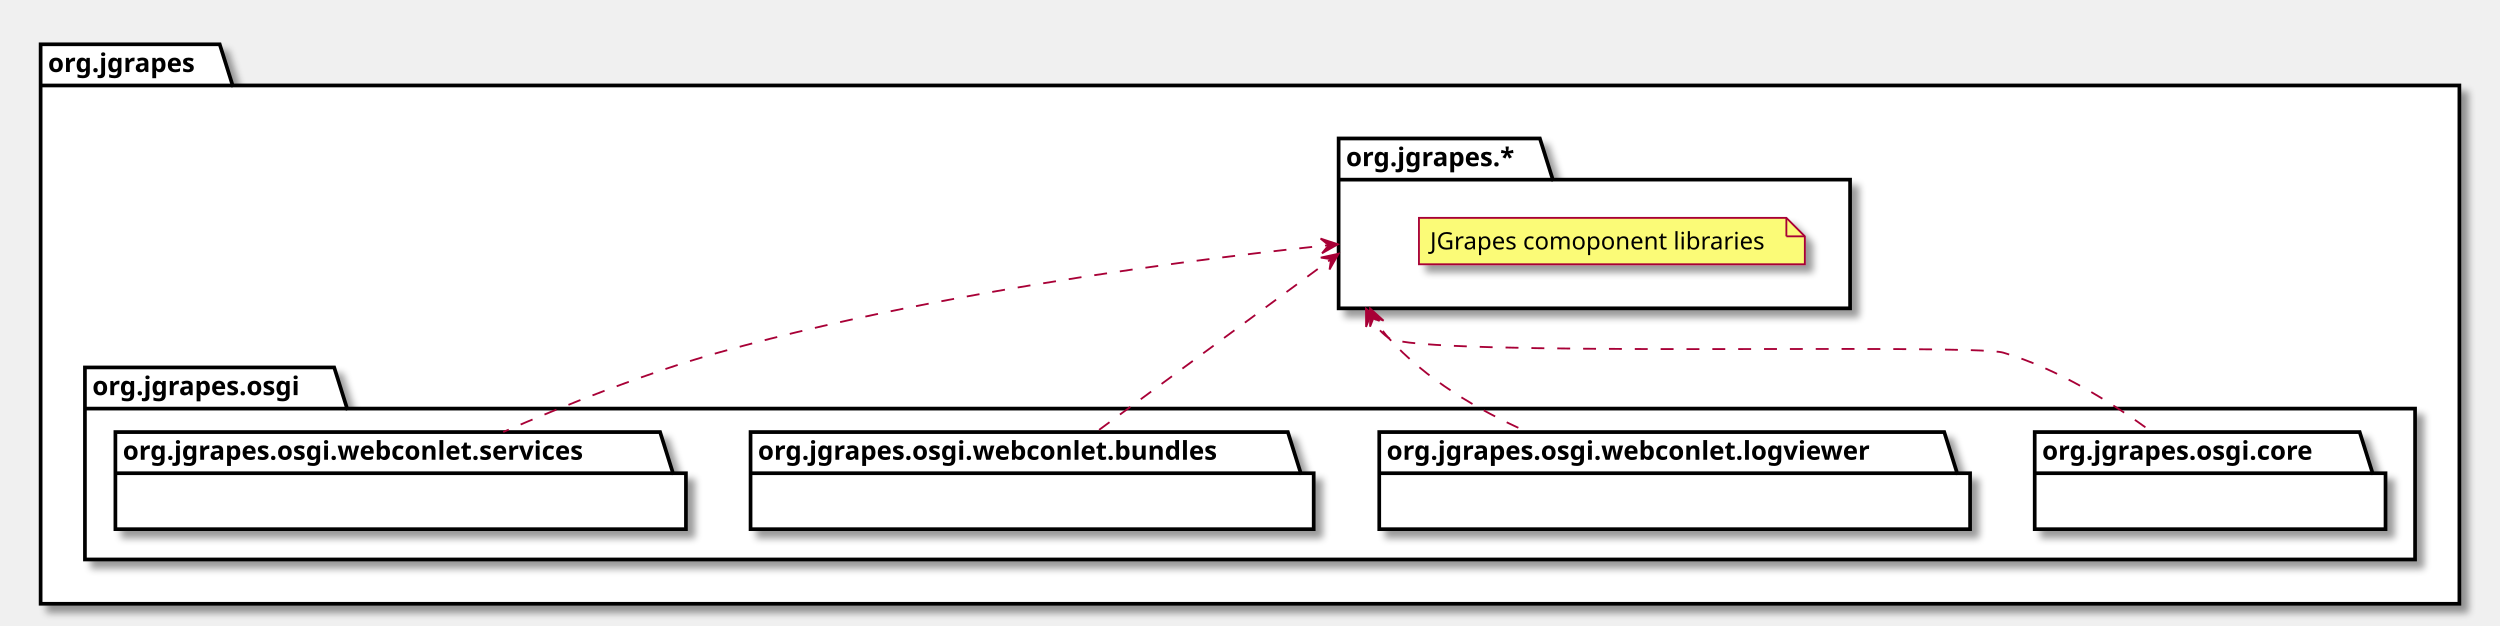
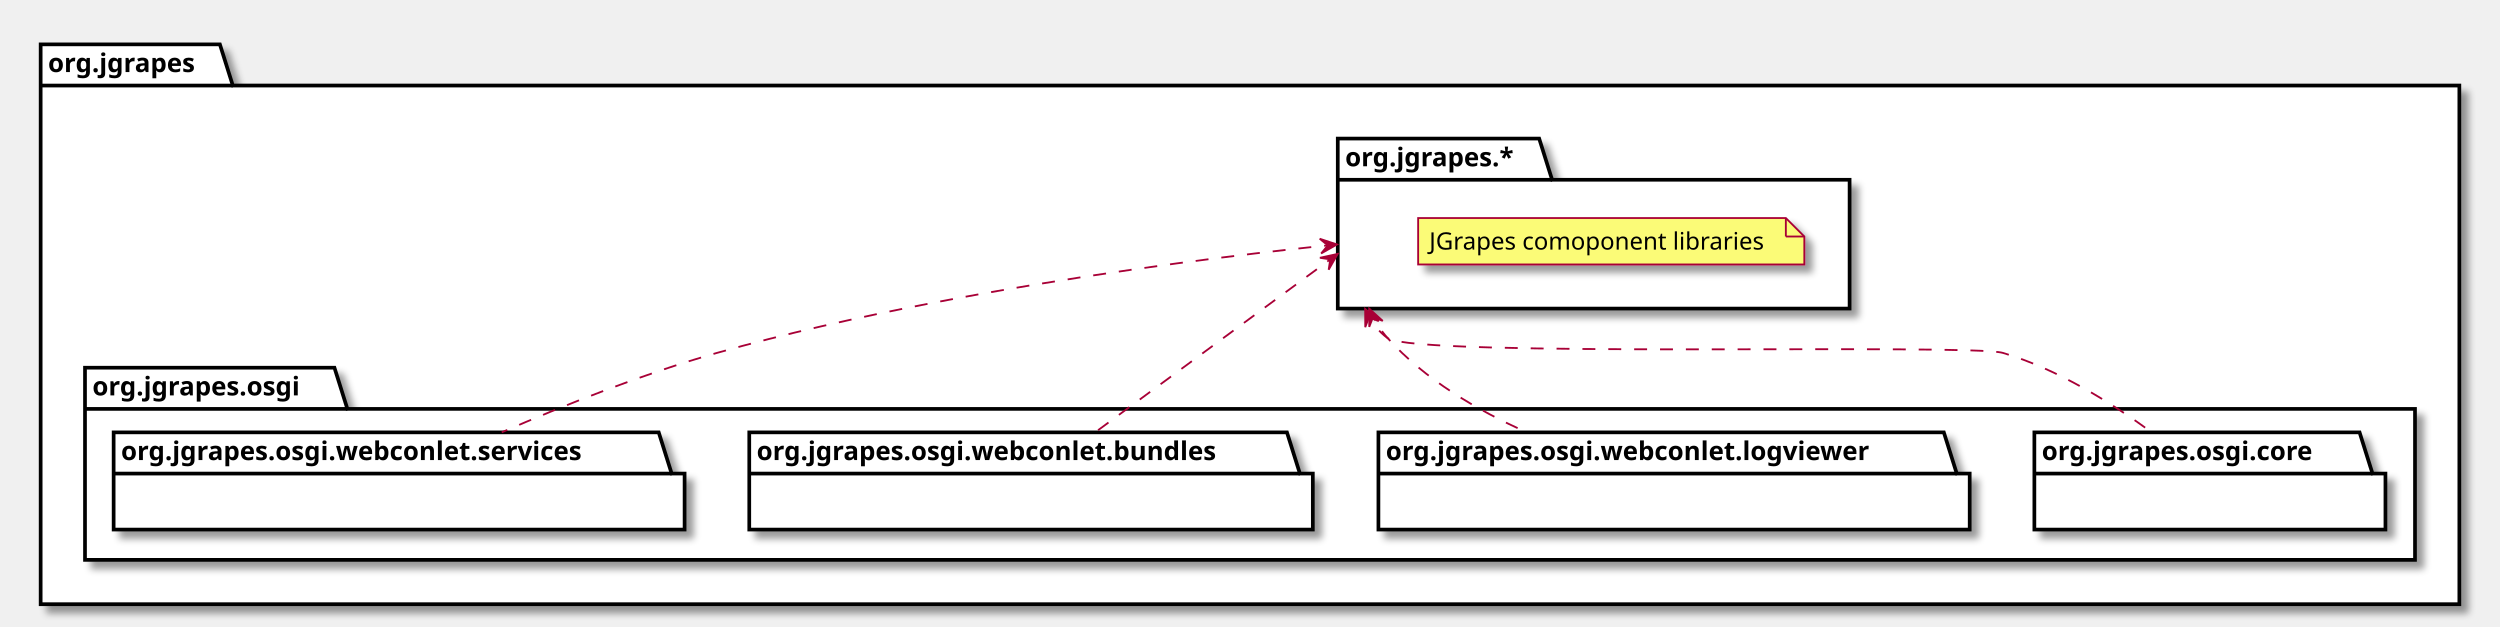
- <svg xmlns="http://www.w3.org/2000/svg" xmlns:xlink="http://www.w3.org/1999/xlink" contentScriptType="application/ecmascript" contentStyleType="text/css" height="339px" preserveAspectRatio="none" style="width:1354px;height:339px;" version="1.1" viewBox="0 0 1354 339" width="1354px" zoomAndPan="magnify">
+ <svg xmlns="http://www.w3.org/2000/svg" xmlns:xlink="http://www.w3.org/1999/xlink" contentScriptType="application/ecmascript" contentStyleType="text/css" height="339px" preserveAspectRatio="none" style="width:1353px;height:339px;" version="1.1" viewBox="0 0 1353 339" width="1353px" zoomAndPan="magnify">
  <defs>
    <filter height="300%" id="fg9ihizhyj0j" width="300%" x="-1" y="-1">
      <feGaussianBlur result="blurOut" stdDeviation="2.0" />
      <feColorMatrix in="blurOut" result="blurOut2" type="matrix" values="0 0 0 0 0 0 0 0 0 0 0 0 0 0 0 0 0 0 .4 0" />
      <feOffset dx="4.0" dy="4.0" in="blurOut2" result="blurOut3" />
      <feBlend in="SourceGraphic" in2="blurOut3" mode="normal" />
    </filter>
  </defs>
  <g>
-     <polygon fill="#FFFFFF" filter="url(#fg9ihizhyj0j)" points="22,24,119,24,126,46.297,1332,46.297,1332,327,22,327,22,24" style="stroke: #000000; stroke-width: 2.0;" />
+     <polygon fill="#FFFFFF" filter="url(#fg9ihizhyj0j)" points="22,24,119,24,126,46.297,1331,46.297,1331,327,22,327,22,24" style="stroke: #000000; stroke-width: 2.0;" />
    <line style="stroke: #000000; stroke-width: 2.0;" x1="22" x2="126" y1="46.297" y2="46.297" />
    <text fill="#000000" font-family="sans-serif" font-size="14" font-weight="bold" lengthAdjust="spacingAndGlyphs" textLength="91" x="26" y="38.995">org.jgrapes</text>
-     <polygon fill="#FFFFFF" filter="url(#fg9ihizhyj0j)" points="725,75,834,75,841,97.297,1002,97.297,1002,167,725,167,725,75" style="stroke: #000000; stroke-width: 2.0;" />
-     <line style="stroke: #000000; stroke-width: 2.0;" x1="725" x2="841" y1="97.297" y2="97.297" />
-     <text fill="#000000" font-family="sans-serif" font-size="14" font-weight="bold" lengthAdjust="spacingAndGlyphs" textLength="103" x="729" y="89.995">org.jgrapes.*</text>
-     <polygon fill="#FFFFFF" filter="url(#fg9ihizhyj0j)" points="46,199,181,199,188,221.297,1308,221.297,1308,303,46,303,46,199" style="stroke: #000000; stroke-width: 2.0;" />
+     <polygon fill="#FFFFFF" filter="url(#fg9ihizhyj0j)" points="724,75,833,75,840,97.297,1001,97.297,1001,167,724,167,724,75" style="stroke: #000000; stroke-width: 2.0;" />
+     <line style="stroke: #000000; stroke-width: 2.0;" x1="724" x2="840" y1="97.297" y2="97.297" />
+     <text fill="#000000" font-family="sans-serif" font-size="14" font-weight="bold" lengthAdjust="spacingAndGlyphs" textLength="103" x="728" y="89.995">org.jgrapes.*</text>
+     <polygon fill="#FFFFFF" filter="url(#fg9ihizhyj0j)" points="46,199,181,199,188,221.297,1307,221.297,1307,303,46,303,46,199" style="stroke: #000000; stroke-width: 2.0;" />
    <line style="stroke: #000000; stroke-width: 2.0;" x1="46" x2="188" y1="221.297" y2="221.297" />
    <text fill="#000000" font-family="sans-serif" font-size="14" font-weight="bold" lengthAdjust="spacingAndGlyphs" textLength="129" x="50" y="213.995">org.jgrapes.osgi</text>
-     <polygon fill="#FBFB77" filter="url(#fg9ihizhyj0j)" points="768.5,118,768.5,143.133,977.5,143.133,977.5,128,967.5,118,768.5,118" style="stroke: #A80036; stroke-width: 1.0;" />
-     <line style="stroke: #A80036; stroke-width: 1.0;" x1="967.5" x2="967.5" y1="118" y2="128" />
-     <line style="stroke: #A80036; stroke-width: 1.0;" x1="977.5" x2="967.5" y1="128" y2="128" />
-     <text fill="#000000" font-family="sans-serif" font-size="13" lengthAdjust="spacingAndGlyphs" textLength="188" x="774.5" y="135.067">JGrapes comoponent libraries</text>
+     <polygon fill="#FBFB77" filter="url(#fg9ihizhyj0j)" points="767.5,118,767.5,143.133,976.5,143.133,976.5,128,966.5,118,767.5,118" style="stroke: #A80036; stroke-width: 1.0;" />
+     <line style="stroke: #A80036; stroke-width: 1.0;" x1="966.5" x2="966.5" y1="118" y2="128" />
+     <line style="stroke: #A80036; stroke-width: 1.0;" x1="976.5" x2="966.5" y1="128" y2="128" />
+     <text fill="#000000" font-family="sans-serif" font-size="13" lengthAdjust="spacingAndGlyphs" textLength="188" x="773.5" y="135.067">JGrapes comoponent libraries</text>
    <a target="_parent" xlink:actuate="onRequest" xlink:href="./package-summary.html#package.description" xlink:show="new" xlink:title="./package-summary.html#package.description" xlink:type="simple">
-       <polygon fill="#FFFFFF" filter="url(#fg9ihizhyj0j)" points="1102,234,1278,234,1285,256.297,1292,256.297,1292,286.594,1102,286.594,1102,234" style="stroke: #000000; stroke-width: 2.0;" />
-       <line style="stroke: #000000; stroke-width: 2.0;" x1="1102" x2="1285" y1="256.297" y2="256.297" />
-       <text fill="#000000" font-family="sans-serif" font-size="14" font-weight="bold" lengthAdjust="spacingAndGlyphs" textLength="170" x="1106" y="248.995">org.jgrapes.osgi.core</text>
+       <polygon fill="#FFFFFF" filter="url(#fg9ihizhyj0j)" points="1101,234,1277,234,1284,256.297,1291,256.297,1291,286.594,1101,286.594,1101,234" style="stroke: #000000; stroke-width: 2.0;" />
+       <line style="stroke: #000000; stroke-width: 2.0;" x1="1101" x2="1284" y1="256.297" y2="256.297" />
+       <text fill="#000000" font-family="sans-serif" font-size="14" font-weight="bold" lengthAdjust="spacingAndGlyphs" textLength="170" x="1105" y="248.995">org.jgrapes.osgi.core</text>
    </a>
    <a target="_parent" xlink:actuate="onRequest" xlink:href="../webconlet/logviewer/package-summary.html#package.description" xlink:show="new" xlink:title="../webconlet/logviewer/package-summary.html#package.description" xlink:type="simple">
-       <polygon fill="#FFFFFF" filter="url(#fg9ihizhyj0j)" points="747,234,1053,234,1060,256.297,1067,256.297,1067,286.594,747,286.594,747,234" style="stroke: #000000; stroke-width: 2.0;" />
-       <line style="stroke: #000000; stroke-width: 2.0;" x1="747" x2="1060" y1="256.297" y2="256.297" />
-       <text fill="#000000" font-family="sans-serif" font-size="14" font-weight="bold" lengthAdjust="spacingAndGlyphs" textLength="300" x="751" y="248.995">org.jgrapes.osgi.webconlet.logviewer</text>
+       <polygon fill="#FFFFFF" filter="url(#fg9ihizhyj0j)" points="746,234,1052,234,1059,256.297,1066,256.297,1066,286.594,746,286.594,746,234" style="stroke: #000000; stroke-width: 2.0;" />
+       <line style="stroke: #000000; stroke-width: 2.0;" x1="746" x2="1059" y1="256.297" y2="256.297" />
+       <text fill="#000000" font-family="sans-serif" font-size="14" font-weight="bold" lengthAdjust="spacingAndGlyphs" textLength="300" x="750" y="248.995">org.jgrapes.osgi.webconlet.logviewer</text>
    </a>
    <a target="_parent" xlink:actuate="onRequest" xlink:href="../webconlet/bundles/package-summary.html#package.description" xlink:show="new" xlink:title="../webconlet/bundles/package-summary.html#package.description" xlink:type="simple">
-       <polygon fill="#FFFFFF" filter="url(#fg9ihizhyj0j)" points="406.5,234,697.5,234,704.5,256.297,711.5,256.297,711.5,286.594,406.5,286.594,406.5,234" style="stroke: #000000; stroke-width: 2.0;" />
-       <line style="stroke: #000000; stroke-width: 2.0;" x1="406.5" x2="704.5" y1="256.297" y2="256.297" />
-       <text fill="#000000" font-family="sans-serif" font-size="14" font-weight="bold" lengthAdjust="spacingAndGlyphs" textLength="285" x="410.5" y="248.995">org.jgrapes.osgi.webconlet.bundles</text>
+       <polygon fill="#FFFFFF" filter="url(#fg9ihizhyj0j)" points="405.5,234,696.5,234,703.5,256.297,710.5,256.297,710.5,286.594,405.5,286.594,405.5,234" style="stroke: #000000; stroke-width: 2.0;" />
+       <line style="stroke: #000000; stroke-width: 2.0;" x1="405.5" x2="703.5" y1="256.297" y2="256.297" />
+       <text fill="#000000" font-family="sans-serif" font-size="14" font-weight="bold" lengthAdjust="spacingAndGlyphs" textLength="285" x="409.5" y="248.995">org.jgrapes.osgi.webconlet.bundles</text>
    </a>
    <a target="_parent" xlink:actuate="onRequest" xlink:href="../webconlet/services/package-summary.html#package.description" xlink:show="new" xlink:title="../webconlet/services/package-summary.html#package.description" xlink:type="simple">
-       <polygon fill="#FFFFFF" filter="url(#fg9ihizhyj0j)" points="62.5,234,357.5,234,364.5,256.297,371.5,256.297,371.5,286.594,62.5,286.594,62.5,234" style="stroke: #000000; stroke-width: 2.0;" />
-       <line style="stroke: #000000; stroke-width: 2.0;" x1="62.5" x2="364.5" y1="256.297" y2="256.297" />
-       <text fill="#000000" font-family="sans-serif" font-size="14" font-weight="bold" lengthAdjust="spacingAndGlyphs" textLength="289" x="66.5" y="248.995">org.jgrapes.osgi.webconlet.services</text>
+       <polygon fill="#FFFFFF" filter="url(#fg9ihizhyj0j)" points="61.5,234,356.5,234,363.5,256.297,370.5,256.297,370.5,286.594,61.5,286.594,61.5,234" style="stroke: #000000; stroke-width: 2.0;" />
+       <line style="stroke: #000000; stroke-width: 2.0;" x1="61.5" x2="363.5" y1="256.297" y2="256.297" />
+       <text fill="#000000" font-family="sans-serif" font-size="14" font-weight="bold" lengthAdjust="spacingAndGlyphs" textLength="289" x="65.5" y="248.995">org.jgrapes.osgi.webconlet.services</text>
    </a>
-     <path d="M739.835,167.22 C739.873,167.304 739.911,167.389 739.949,167.473 C740.257,168.149 740.579,168.818 740.914,169.479 C743.599,174.769 747.192,179.562 752,183 C767.05,193.76 1067.25,185.77 1085,191 C1114.52,199.69 1144.05,218.27 1165.37,233.88 " fill="none" id="org.jgrapes.*-org.jgrapes.osgi.core" style="stroke: #A80036; stroke-width: 1.0; stroke-dasharray: 7.0,7.0;" />
-     <polygon fill="#A80036" points="739.835,167.22,739.88,177.069,741.886,171.78,747.175,173.786,739.835,167.22" style="stroke: #A80036; stroke-width: 1.0;" />
-     <path d="M742.038,167.06 C742.077,167.146 742.115,167.232 742.154,167.318 C742.231,167.49 742.308,167.662 742.387,167.833 C744.895,173.322 748.048,178.607 752,183 C772.18,205.42 800.4,222.02 827.24,233.92 " fill="none" id="org.jgrapes.*-org.jgrapes.osgi.webconlet.logviewer" style="stroke: #A80036; stroke-width: 1.0; stroke-dasharray: 7.0,7.0;" />
-     <polygon fill="#A80036" points="742.038,167.06,742.04,176.909,744.07,171.629,749.35,173.659,742.038,167.06" style="stroke: #A80036; stroke-width: 1.0;" />
-     <path d="M724.963,137.408 C724.75,137.565 724.532,137.725 724.311,137.888 C723.868,138.214 723.41,138.55 722.938,138.898 C721.05,140.287 718.928,141.848 716.602,143.559 C707.298,150.404 694.724,159.655 680.712,169.963 C652.69,190.577 618.92,215.42 594.07,233.7 " fill="none" id="org.jgrapes.*-org.jgrapes.osgi.webconlet.bundles" style="stroke: #A80036; stroke-width: 1.0; stroke-dasharray: 7.0,7.0;" />
-     <polygon fill="#A80036" points="724.963,137.408,715.343,139.52,720.936,140.371,720.084,145.964,724.963,137.408" style="stroke: #A80036; stroke-width: 1.0;" />
-     <path d="M724.574,132.304 C723.892,132.371 723.17,132.443 722.411,132.519 C716.336,133.13 707.816,134.018 697.301,135.199 C676.269,137.56 647.253,141.089 613.827,145.899 C546.977,155.518 462.495,170.255 389,191 C349.1,202.26 305.73,219.57 272.53,233.97 " fill="none" id="org.jgrapes.*-org.jgrapes.osgi.webconlet.services" style="stroke: #A80036; stroke-width: 1.0; stroke-dasharray: 7.0,7.0;" />
-     <polygon fill="#A80036" points="724.574,132.304,715.223,129.211,719.598,132.797,716.012,137.172,724.574,132.304" style="stroke: #A80036; stroke-width: 1.0;" />
+     <path d="M738.835,167.22 C738.873,167.304 738.911,167.389 738.949,167.473 C739.257,168.149 739.579,168.818 739.914,169.479 C742.599,174.769 746.192,179.562 751,183 C766.05,193.76 1066.25,185.77 1084,191 C1113.52,199.69 1143.05,218.27 1164.37,233.88 " fill="none" id="org.jgrapes.*-org.jgrapes.osgi.core" style="stroke: #A80036; stroke-width: 1.0; stroke-dasharray: 7.0,7.0;" />
+     <polygon fill="#A80036" points="738.835,167.22,738.88,177.069,740.886,171.78,746.175,173.786,738.835,167.22" style="stroke: #A80036; stroke-width: 1.0;" />
+     <path d="M741.038,167.06 C741.077,167.146 741.115,167.232 741.154,167.318 C741.231,167.49 741.308,167.662 741.387,167.833 C743.895,173.322 747.048,178.607 751,183 C771.18,205.42 799.4,222.02 826.24,233.92 " fill="none" id="org.jgrapes.*-org.jgrapes.osgi.webconlet.logviewer" style="stroke: #A80036; stroke-width: 1.0; stroke-dasharray: 7.0,7.0;" />
+     <polygon fill="#A80036" points="741.038,167.06,741.04,176.909,743.07,171.629,748.35,173.659,741.038,167.06" style="stroke: #A80036; stroke-width: 1.0;" />
+     <path d="M723.963,137.408 C723.75,137.565 723.532,137.725 723.311,137.888 C722.868,138.214 722.41,138.55 721.938,138.898 C720.05,140.287 717.928,141.848 715.602,143.559 C706.298,150.404 693.724,159.655 679.712,169.963 C651.69,190.577 617.92,215.42 593.07,233.7 " fill="none" id="org.jgrapes.*-org.jgrapes.osgi.webconlet.bundles" style="stroke: #A80036; stroke-width: 1.0; stroke-dasharray: 7.0,7.0;" />
+     <polygon fill="#A80036" points="723.963,137.408,714.343,139.52,719.936,140.371,719.084,145.964,723.963,137.408" style="stroke: #A80036; stroke-width: 1.0;" />
+     <path d="M723.574,132.304 C722.892,132.371 722.17,132.443 721.411,132.519 C715.336,133.13 706.816,134.018 696.301,135.199 C675.269,137.56 646.253,141.089 612.827,145.899 C545.977,155.518 461.495,170.255 388,191 C348.1,202.26 304.73,219.57 271.53,233.97 " fill="none" id="org.jgrapes.*-org.jgrapes.osgi.webconlet.services" style="stroke: #A80036; stroke-width: 1.0; stroke-dasharray: 7.0,7.0;" />
+     <polygon fill="#A80036" points="723.574,132.304,714.223,129.211,718.598,132.797,715.012,137.172,723.574,132.304" style="stroke: #A80036; stroke-width: 1.0;" />
  </g>
</svg>
